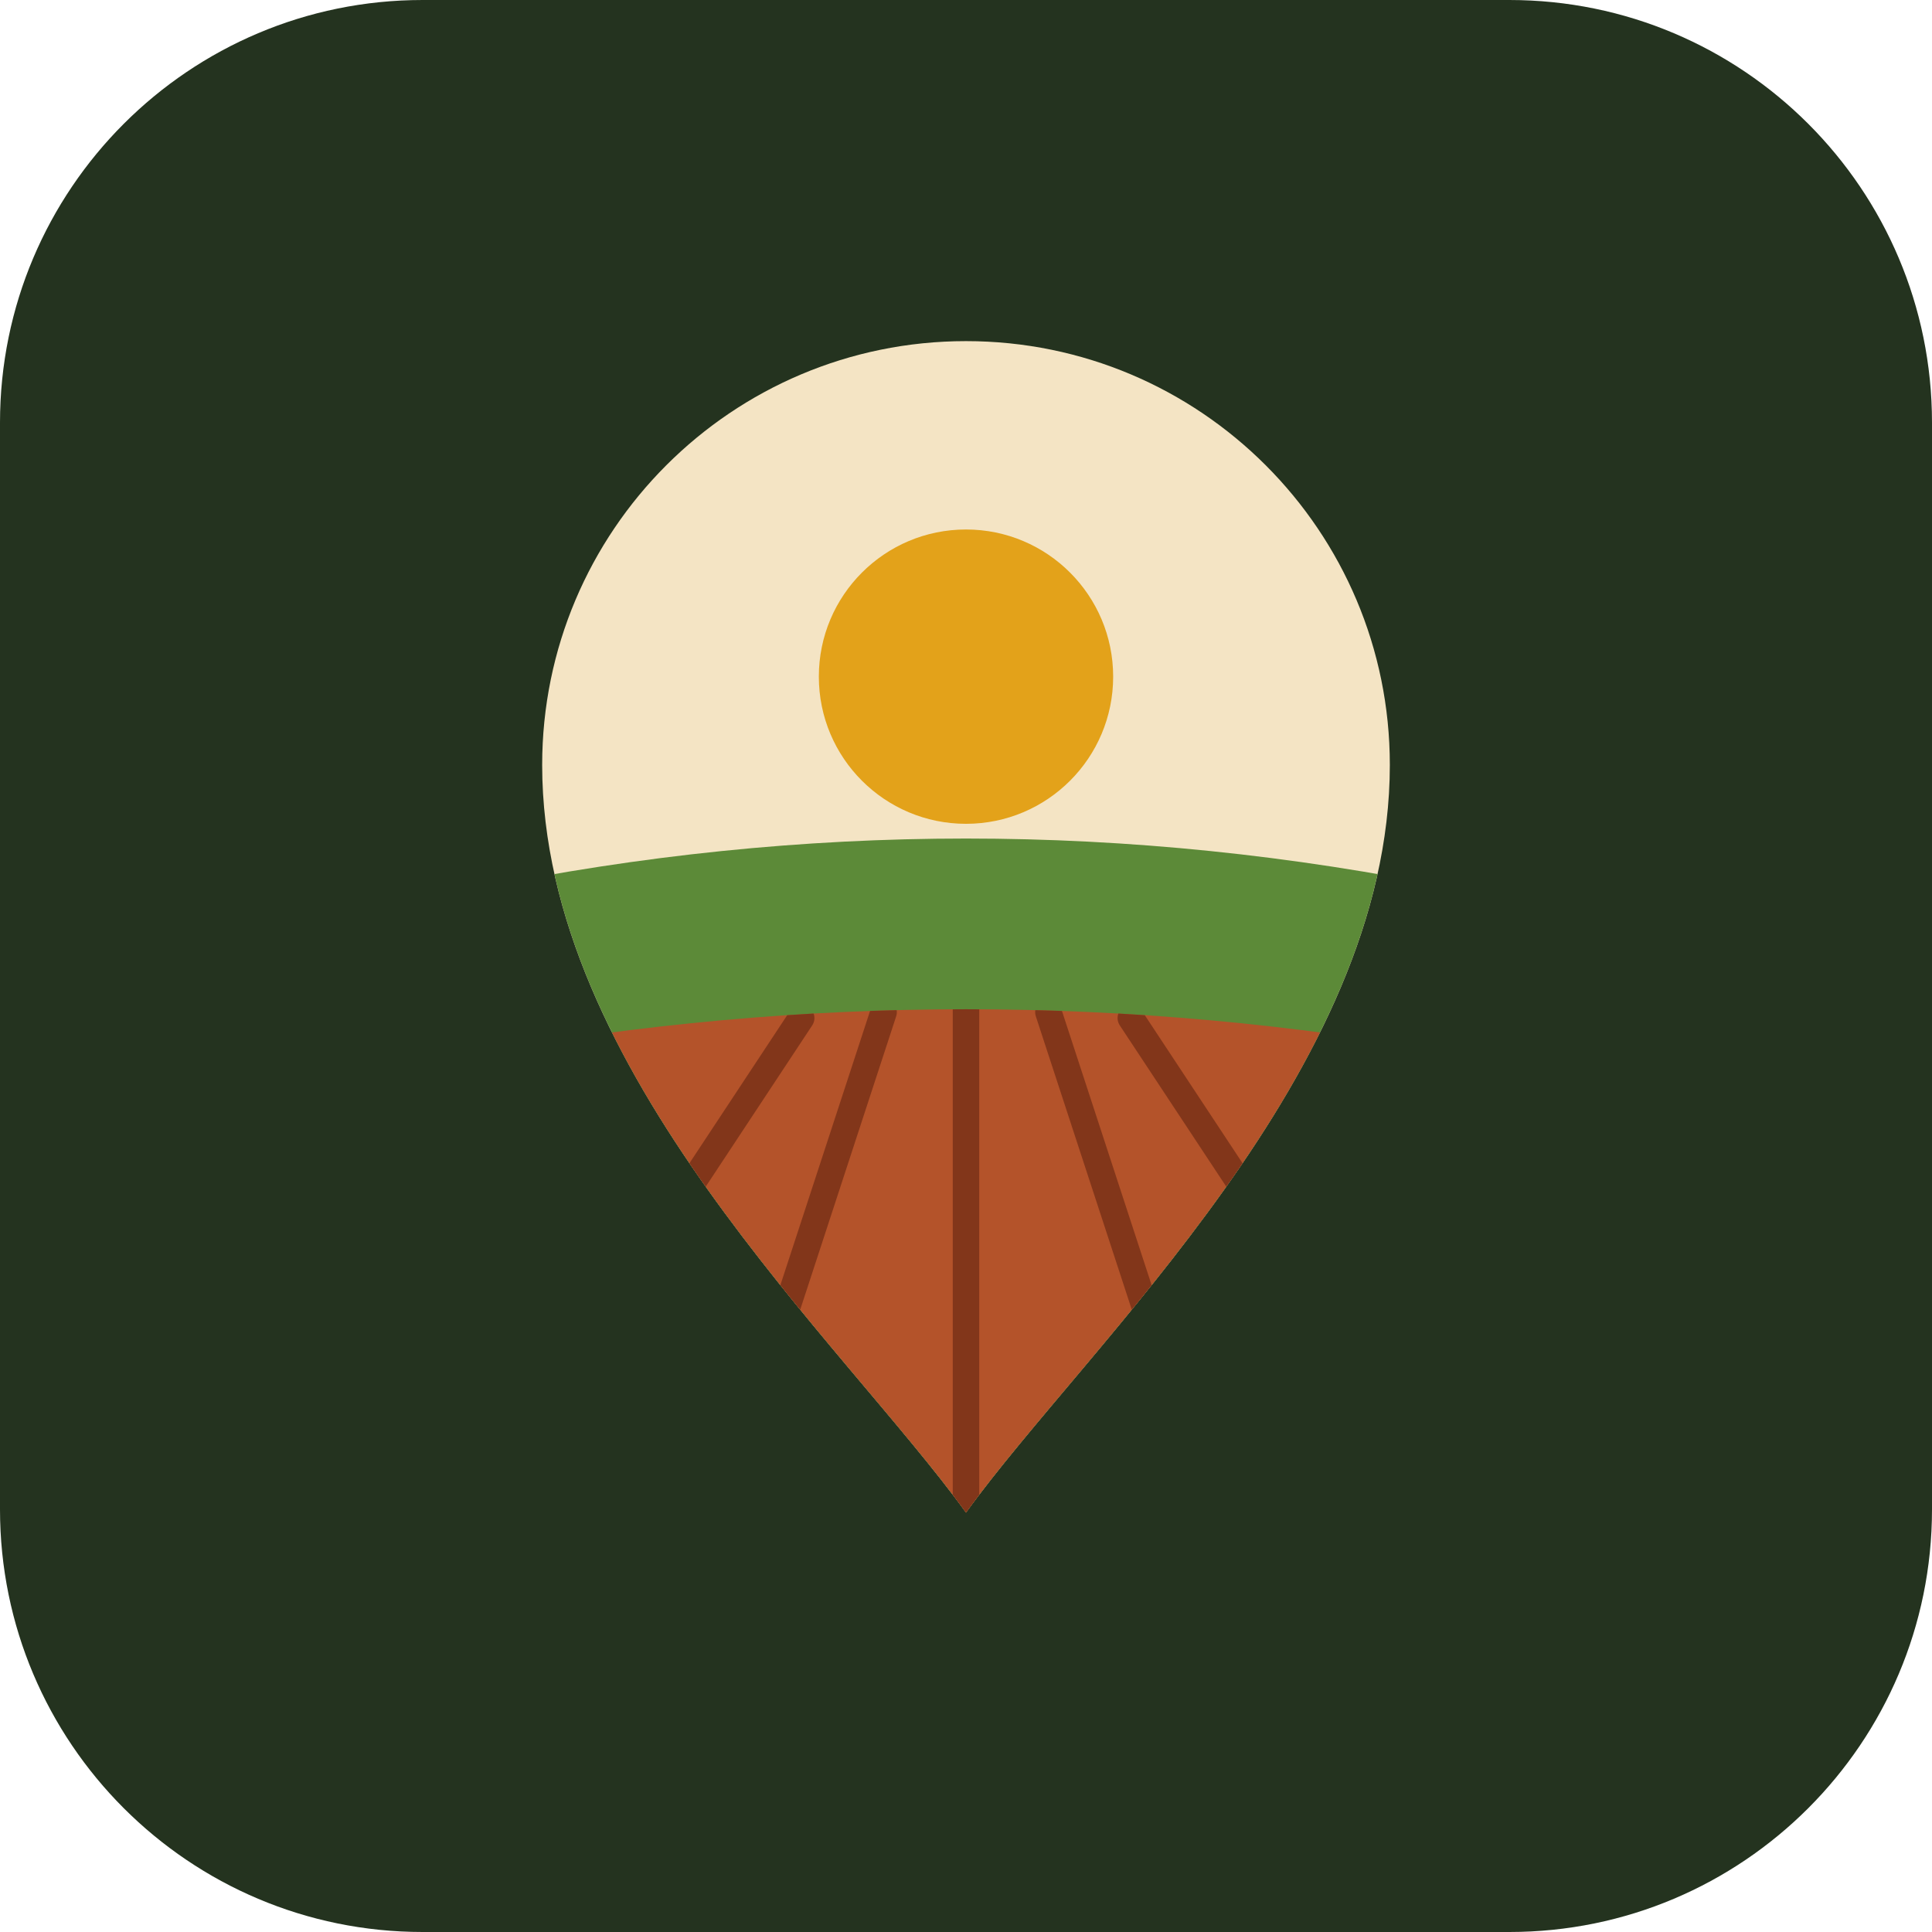
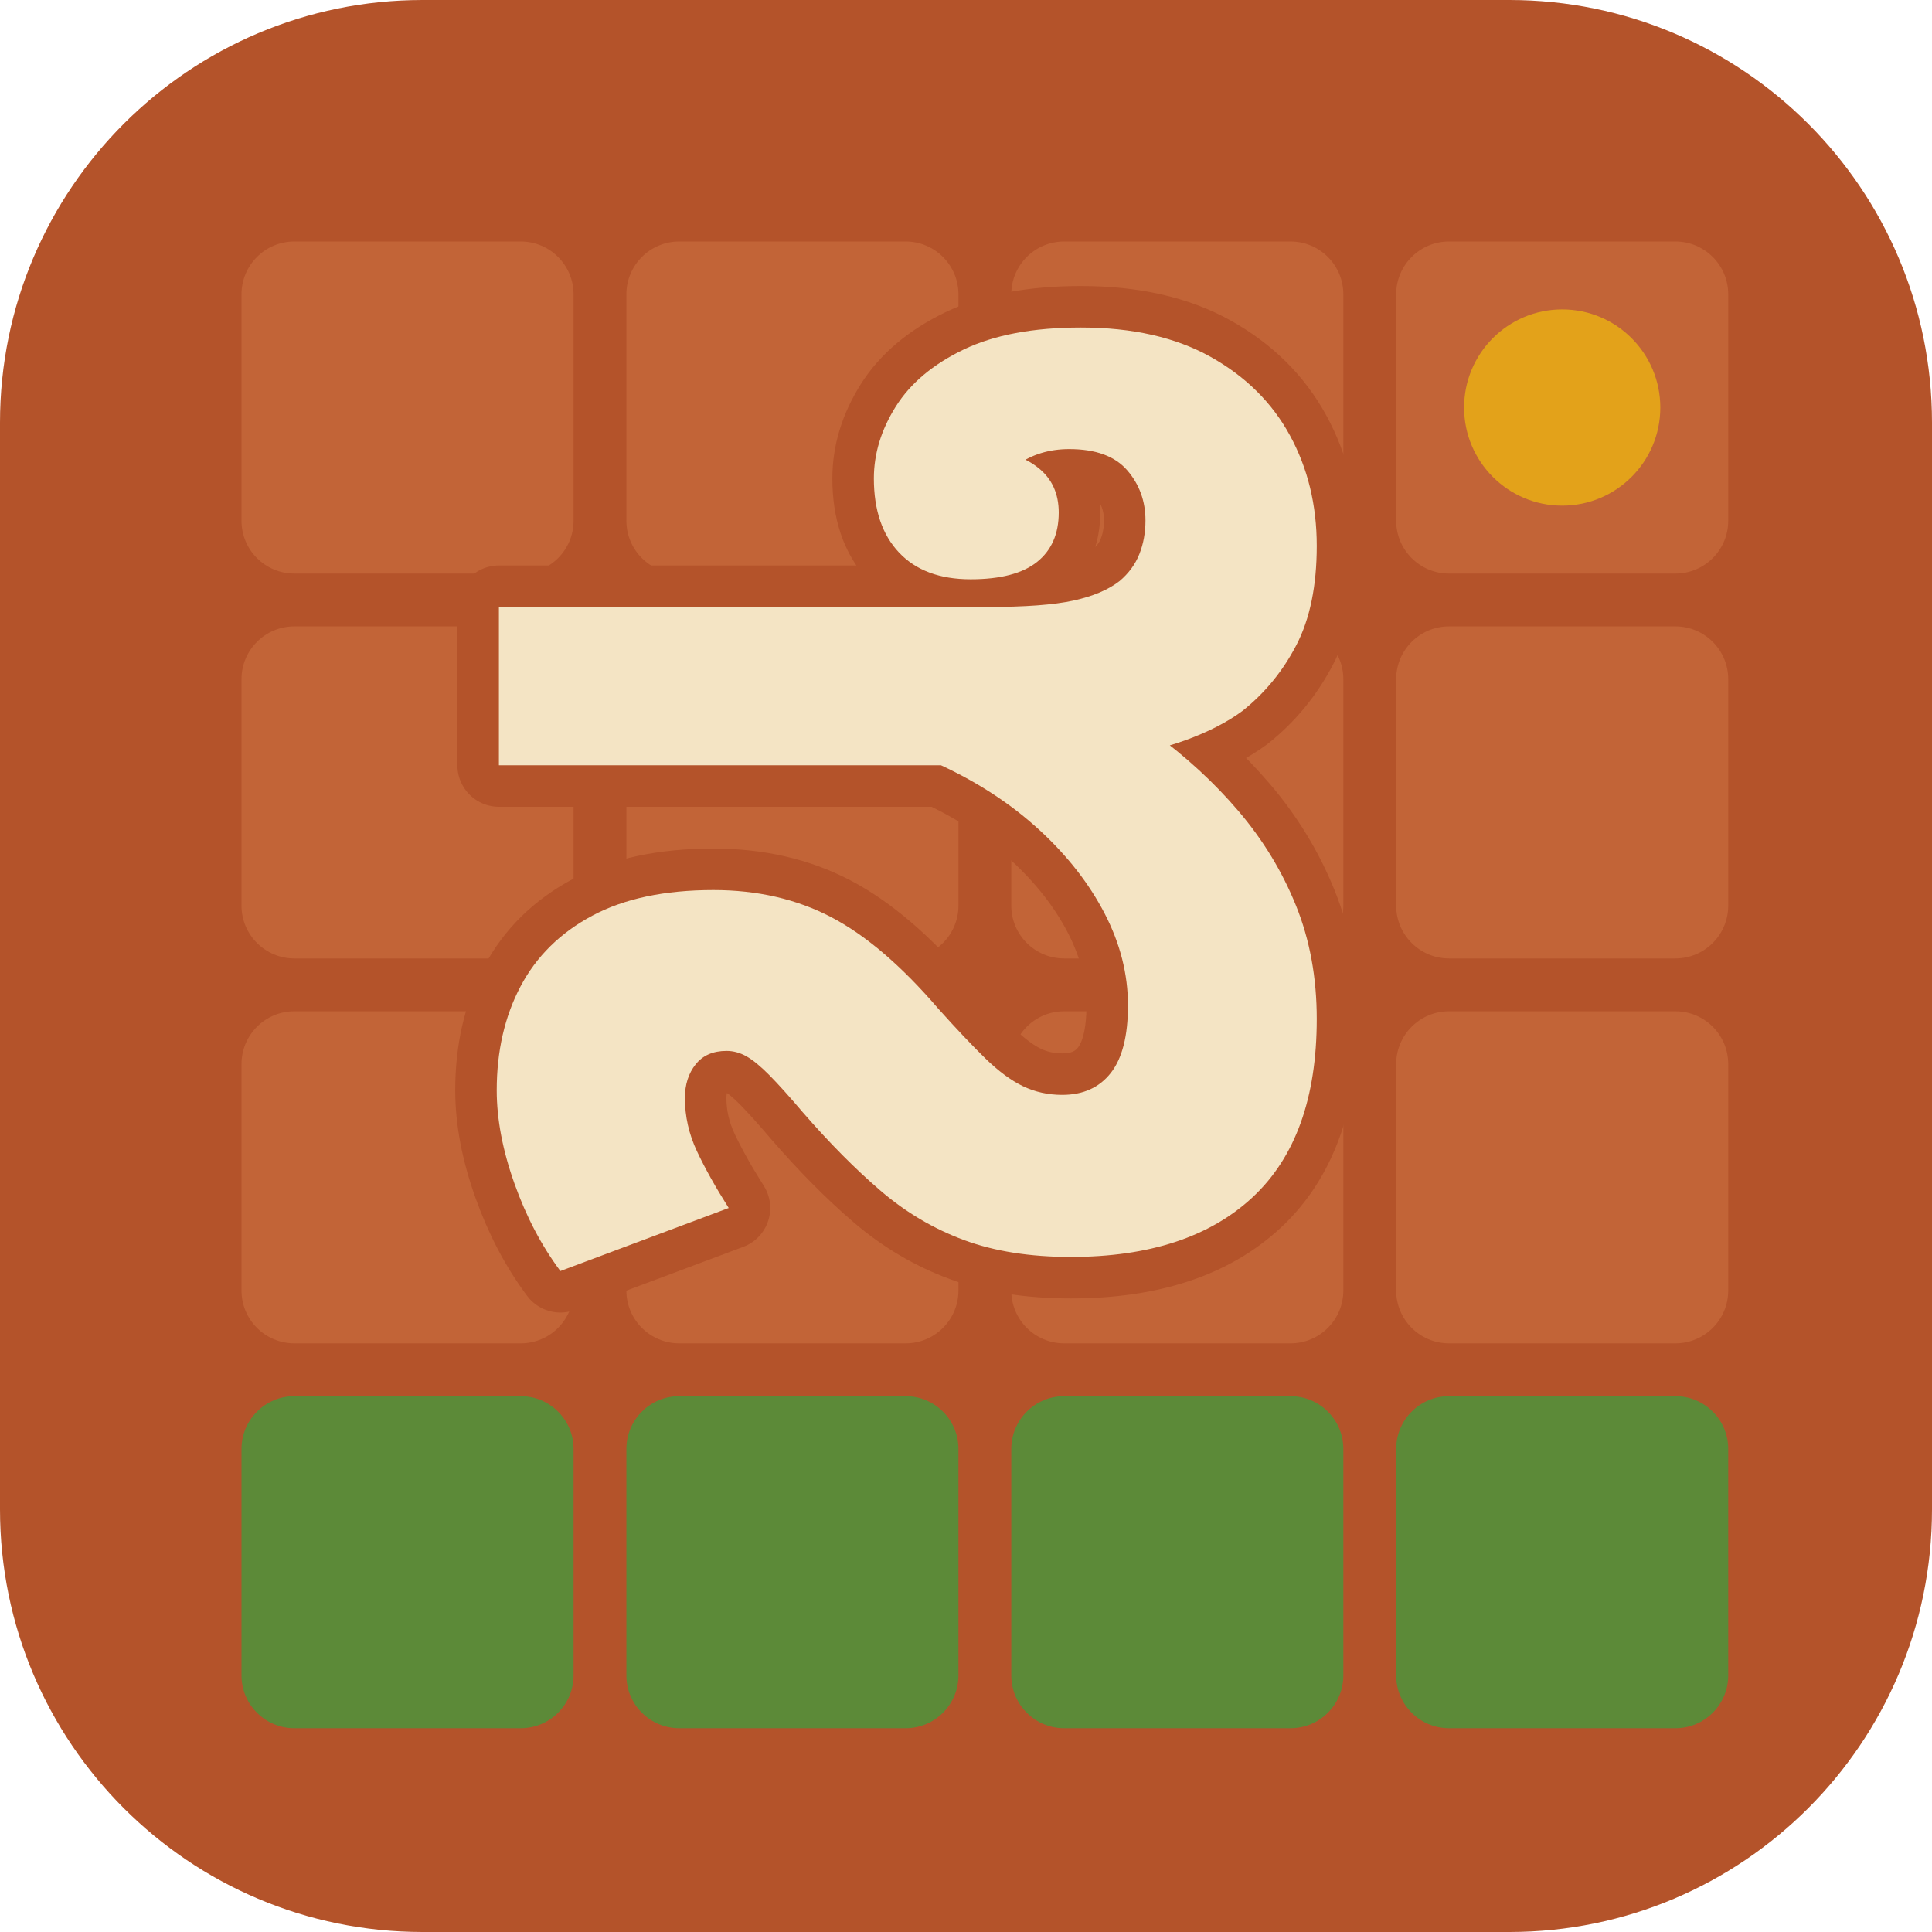
<svg xmlns="http://www.w3.org/2000/svg" viewBox="0 0 512 512">
-   <rect width="512" height="512" rx="112" fill="#24331F" />
-   <g transform="translate(256 262) scale(0.78) translate(-256 -290)">
-     <defs>
-       <clipPath id="pin">
-         <path d="M256 468 C214 410 112 318 112 214 A144 144 0 1 1 400 214 C400 318 298 410 256 468 Z" />
-       </clipPath>
-       <clipPath id="earth">
-         <path d="M90 312 Q256 282 422 312 L422 512 L90 512 Z" />
-       </clipPath>
-     </defs>
-     <g clip-path="url(#pin)">
-       <rect width="512" height="512" fill="#F4E4C4" />
-       <circle cx="256" cy="184" r="50" fill="#E3A21A" />
-       <path d="M90 256 Q256 222 422 256 L422 512 L90 512 Z" fill="#5C8A38" />
-       <path d="M90 312 Q256 282 422 312 L422 512 L90 512 Z" fill="#B4532A" />
-       <g clip-path="url(#earth)" stroke="#82361A" stroke-width="9" stroke-linecap="round" fill="none">
-         <path d="M200 300 L60 512" />
-         <path d="M228 298 L158 512" />
-         <path d="M256 296 L256 512" />
-         <path d="M284 298 L354 512" />
-         <path d="M312 300 L452 512" />
-       </g>
-     </g>
+   <rect width="512" height="512" rx="112" fill="#B4532A" />
+   <g fill="#C26437">
+     <rect x="64" y="64" width="88" height="88" rx="14" />
+     <rect x="166" y="64" width="88" height="88" rx="14" />
+     <rect x="268" y="64" width="88" height="88" rx="14" />
+     <rect x="64" y="166" width="88" height="88" rx="14" />
+     <rect x="166" y="166" width="88" height="88" rx="14" />
+     <rect x="268" y="166" width="88" height="88" rx="14" />
+     <rect x="370" y="166" width="88" height="88" rx="14" />
+     <rect x="64" y="268" width="88" height="88" rx="14" />
+     <rect x="166" y="268" width="88" height="88" rx="14" />
+     <rect x="268" y="268" width="88" height="88" rx="14" />
+     <rect x="370" y="268" width="88" height="88" rx="14" />
+     <rect x="370" y="64" width="88" height="88" rx="14" />
  </g>
+   <g fill="#5C8A38">
+     <rect x="64" y="370" width="88" height="88" rx="14" />
+     <rect x="166" y="370" width="88" height="88" rx="14" />
+     <rect x="268" y="370" width="88" height="88" rx="14" />
+     <rect x="370" y="370" width="88" height="88" rx="14" />
+   </g>
+   <circle cx="414" cy="108" r="26" fill="#E3A21A" />
+   <path d="M283.761 333.1Q267.584 333.1 255.515 328.646Q243.446 324.192 233.396 315.585Q223.346 306.977 212.73 294.746Q207.4 288.469 203.892 284.927Q200.384 281.384 197.823 279.942Q195.261 278.5 192.538 278.5Q187.184 278.5 184.346 282.077Q181.507 285.654 181.507 290.985Q181.507 298.277 184.68 305.05Q187.853 311.823 193.115 320.131L148.508 336.838Q141.008 326.8 136.323 313.623Q131.638 300.446 131.638 288.931Q131.638 273.377 137.938 261.423Q144.238 249.469 156.954 242.673Q169.669 235.877 189.054 235.877Q206.523 235.877 220.254 243.042Q233.984 250.208 248.615 267.262Q255.769 275.246 261.042 280.404Q266.315 285.562 271.103 287.858Q275.892 290.154 281.5 290.154Q289.808 290.154 294.365 284.35Q298.923 278.546 298.923 266.454Q298.923 254.015 292.75 242.108Q286.577 230.2 275.511 220.011Q264.446 209.823 249.377 202.808H132.215V160.854H261.723Q276.7 160.854 284.465 159.158Q292.231 157.462 296.708 153.977Q300.308 150.931 301.935 146.846Q303.561 142.762 303.561 137.938Q303.561 130.208 298.704 124.611Q293.846 119.015 283.346 119.015Q275.407 119.015 269.476 123.261Q263.546 127.508 263.546 135.815Q263.546 137.292 263.696 139.081Q263.846 140.869 264.284 143.269L249.792 125.546Q252.192 122.246 255.7 120.977Q259.207 119.708 262.184 119.708Q269.8 119.708 275.188 124.012Q280.577 128.315 280.577 135.815Q280.577 144.331 274.819 148.923Q269.061 153.515 257.246 153.515Q244.946 153.515 238.265 146.442Q231.584 139.369 231.584 126.792Q231.584 116.985 237.388 107.742Q243.192 98.5 255.342 92.65Q267.492 86.8 286.461 86.8Q306.93 86.8 320.834 94.577Q334.738 102.354 341.846 115.392Q348.953 128.431 348.953 144.654Q348.953 160.531 343.565 170.927Q338.177 181.323 329.223 188.431Q323.223 192.861 314.269 196.127Q305.315 199.392 293.062 201.1Q280.808 202.808 264.769 202.808H258.884L305.707 194.246Q318.515 203.569 328.23 214.969Q337.946 226.369 343.45 239.985Q348.953 253.6 348.953 270.031Q348.953 301.438 331.969 317.269Q314.984 333.1 283.761 333.1Z" fill="#F4E4C4" stroke="#B4532A" stroke-width="22" stroke-linejoin="round" paint-order="stroke" />
</svg>
